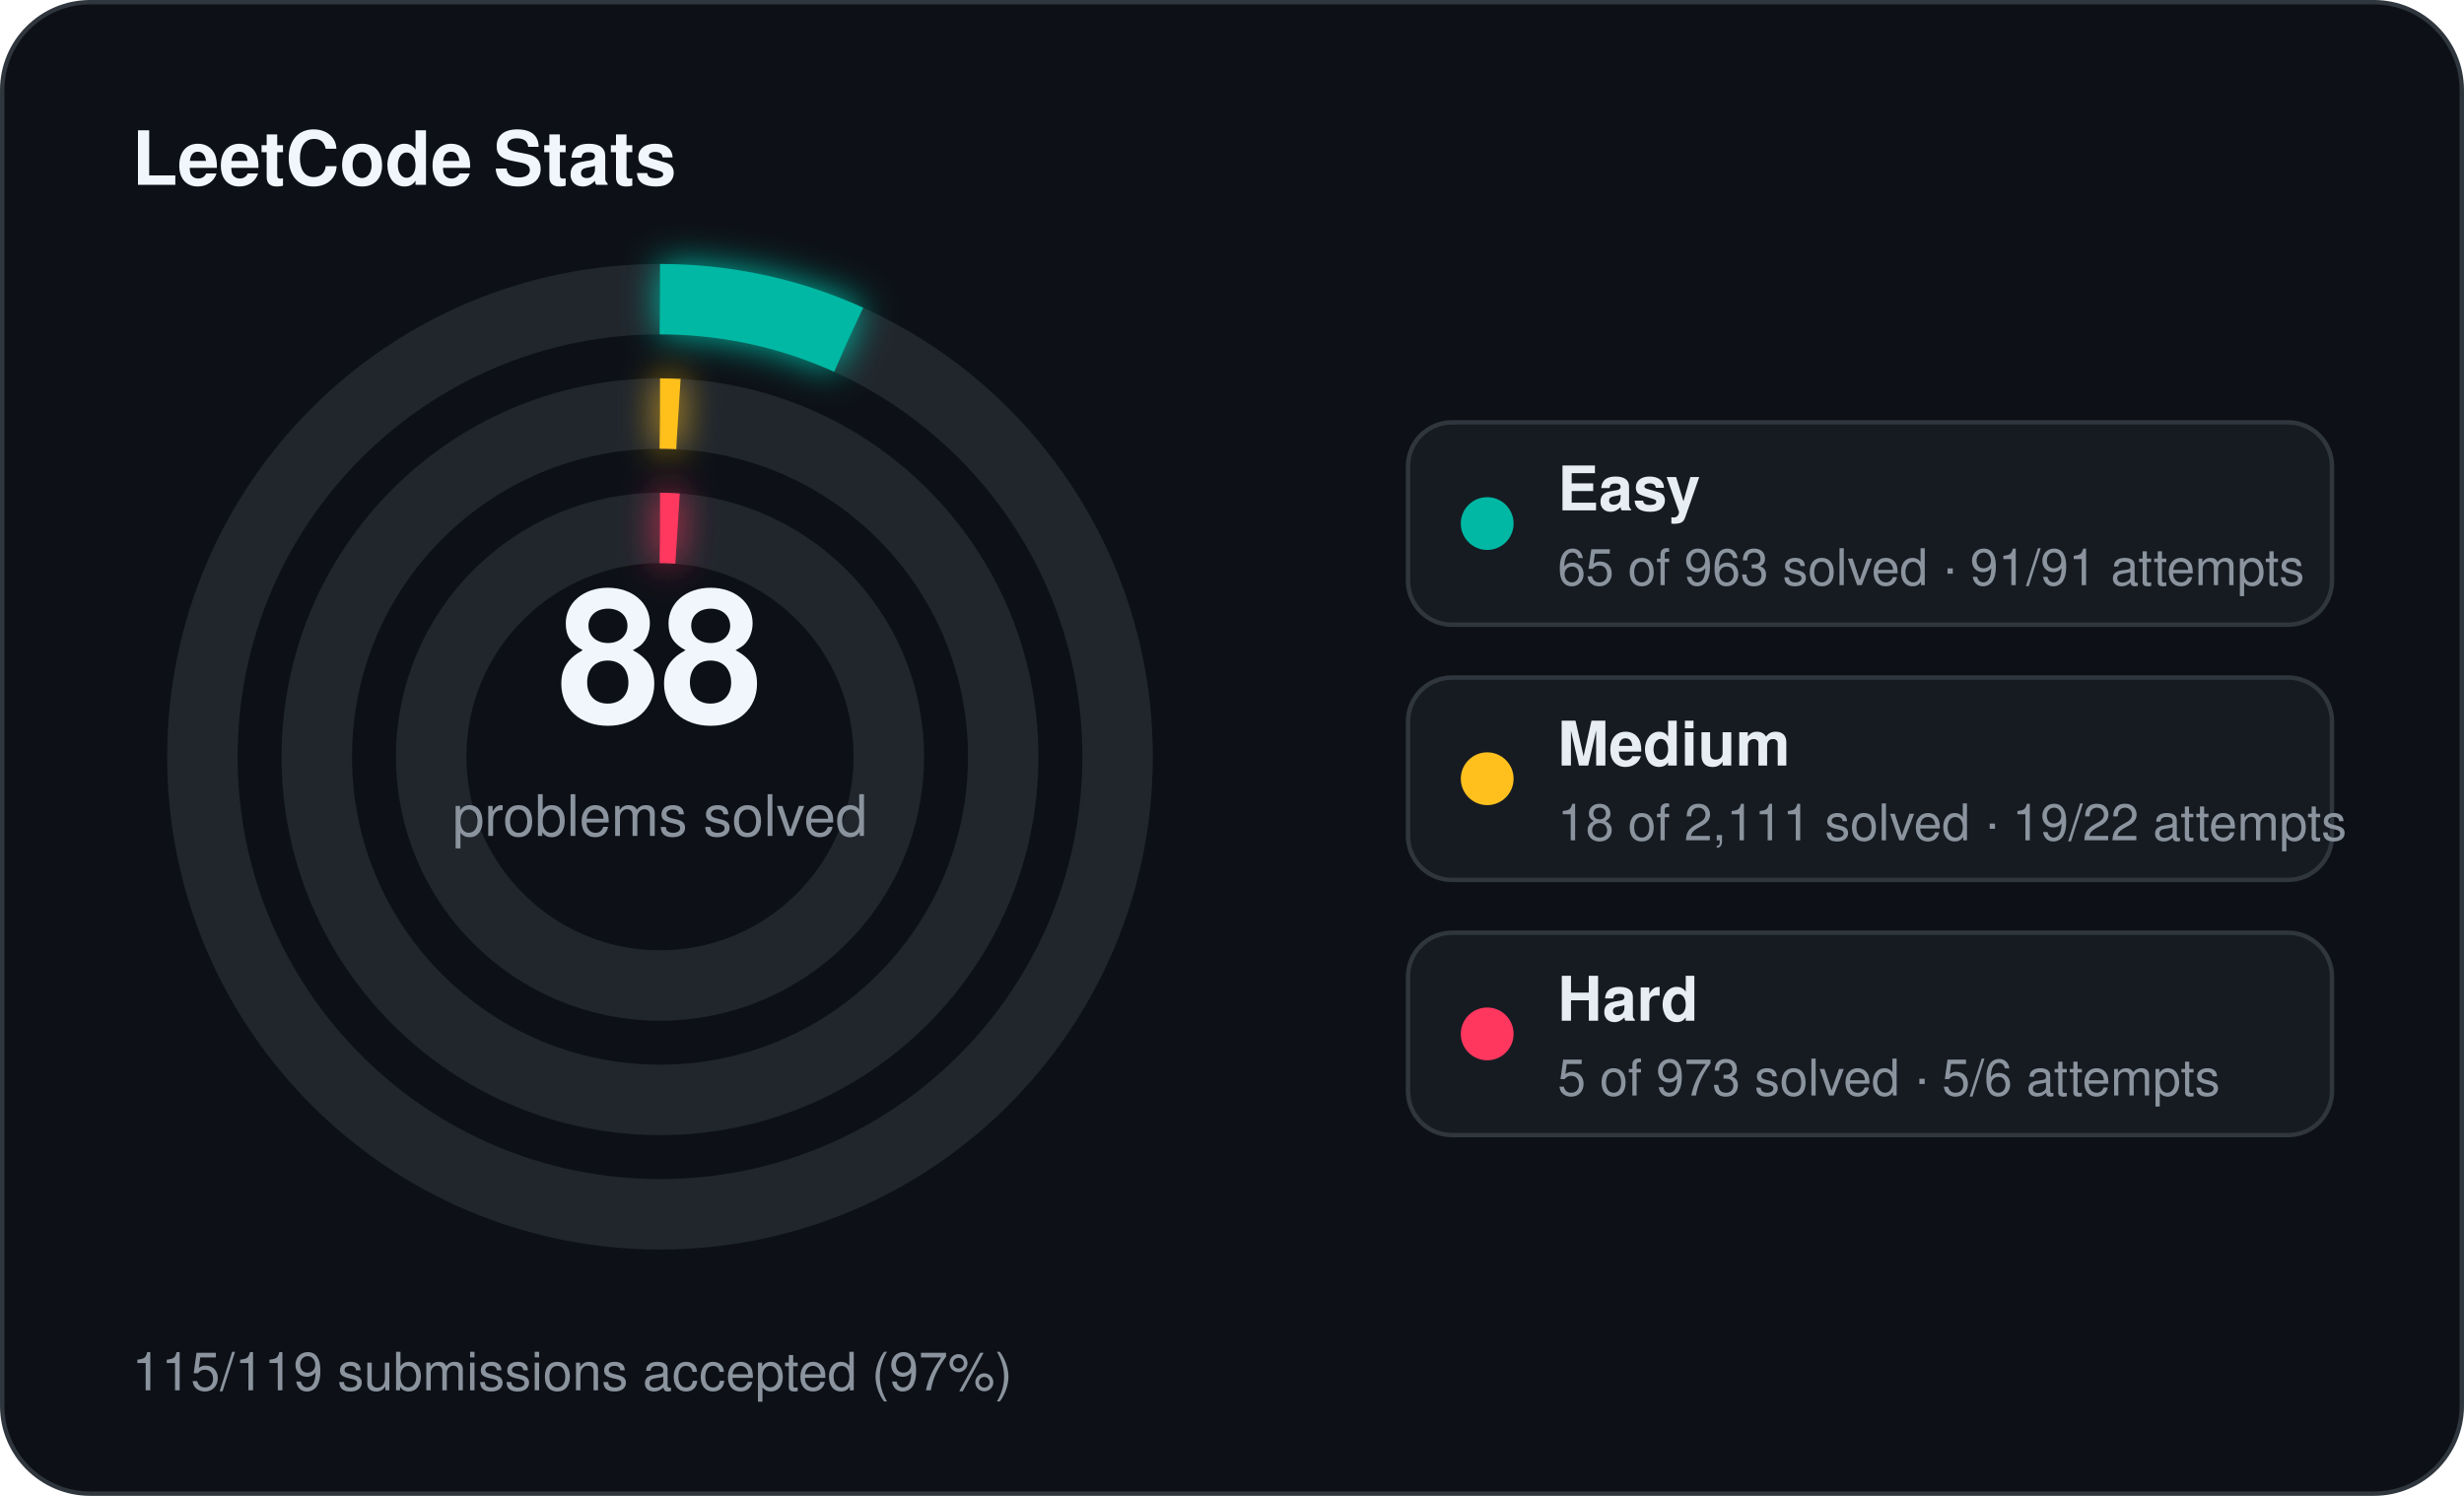
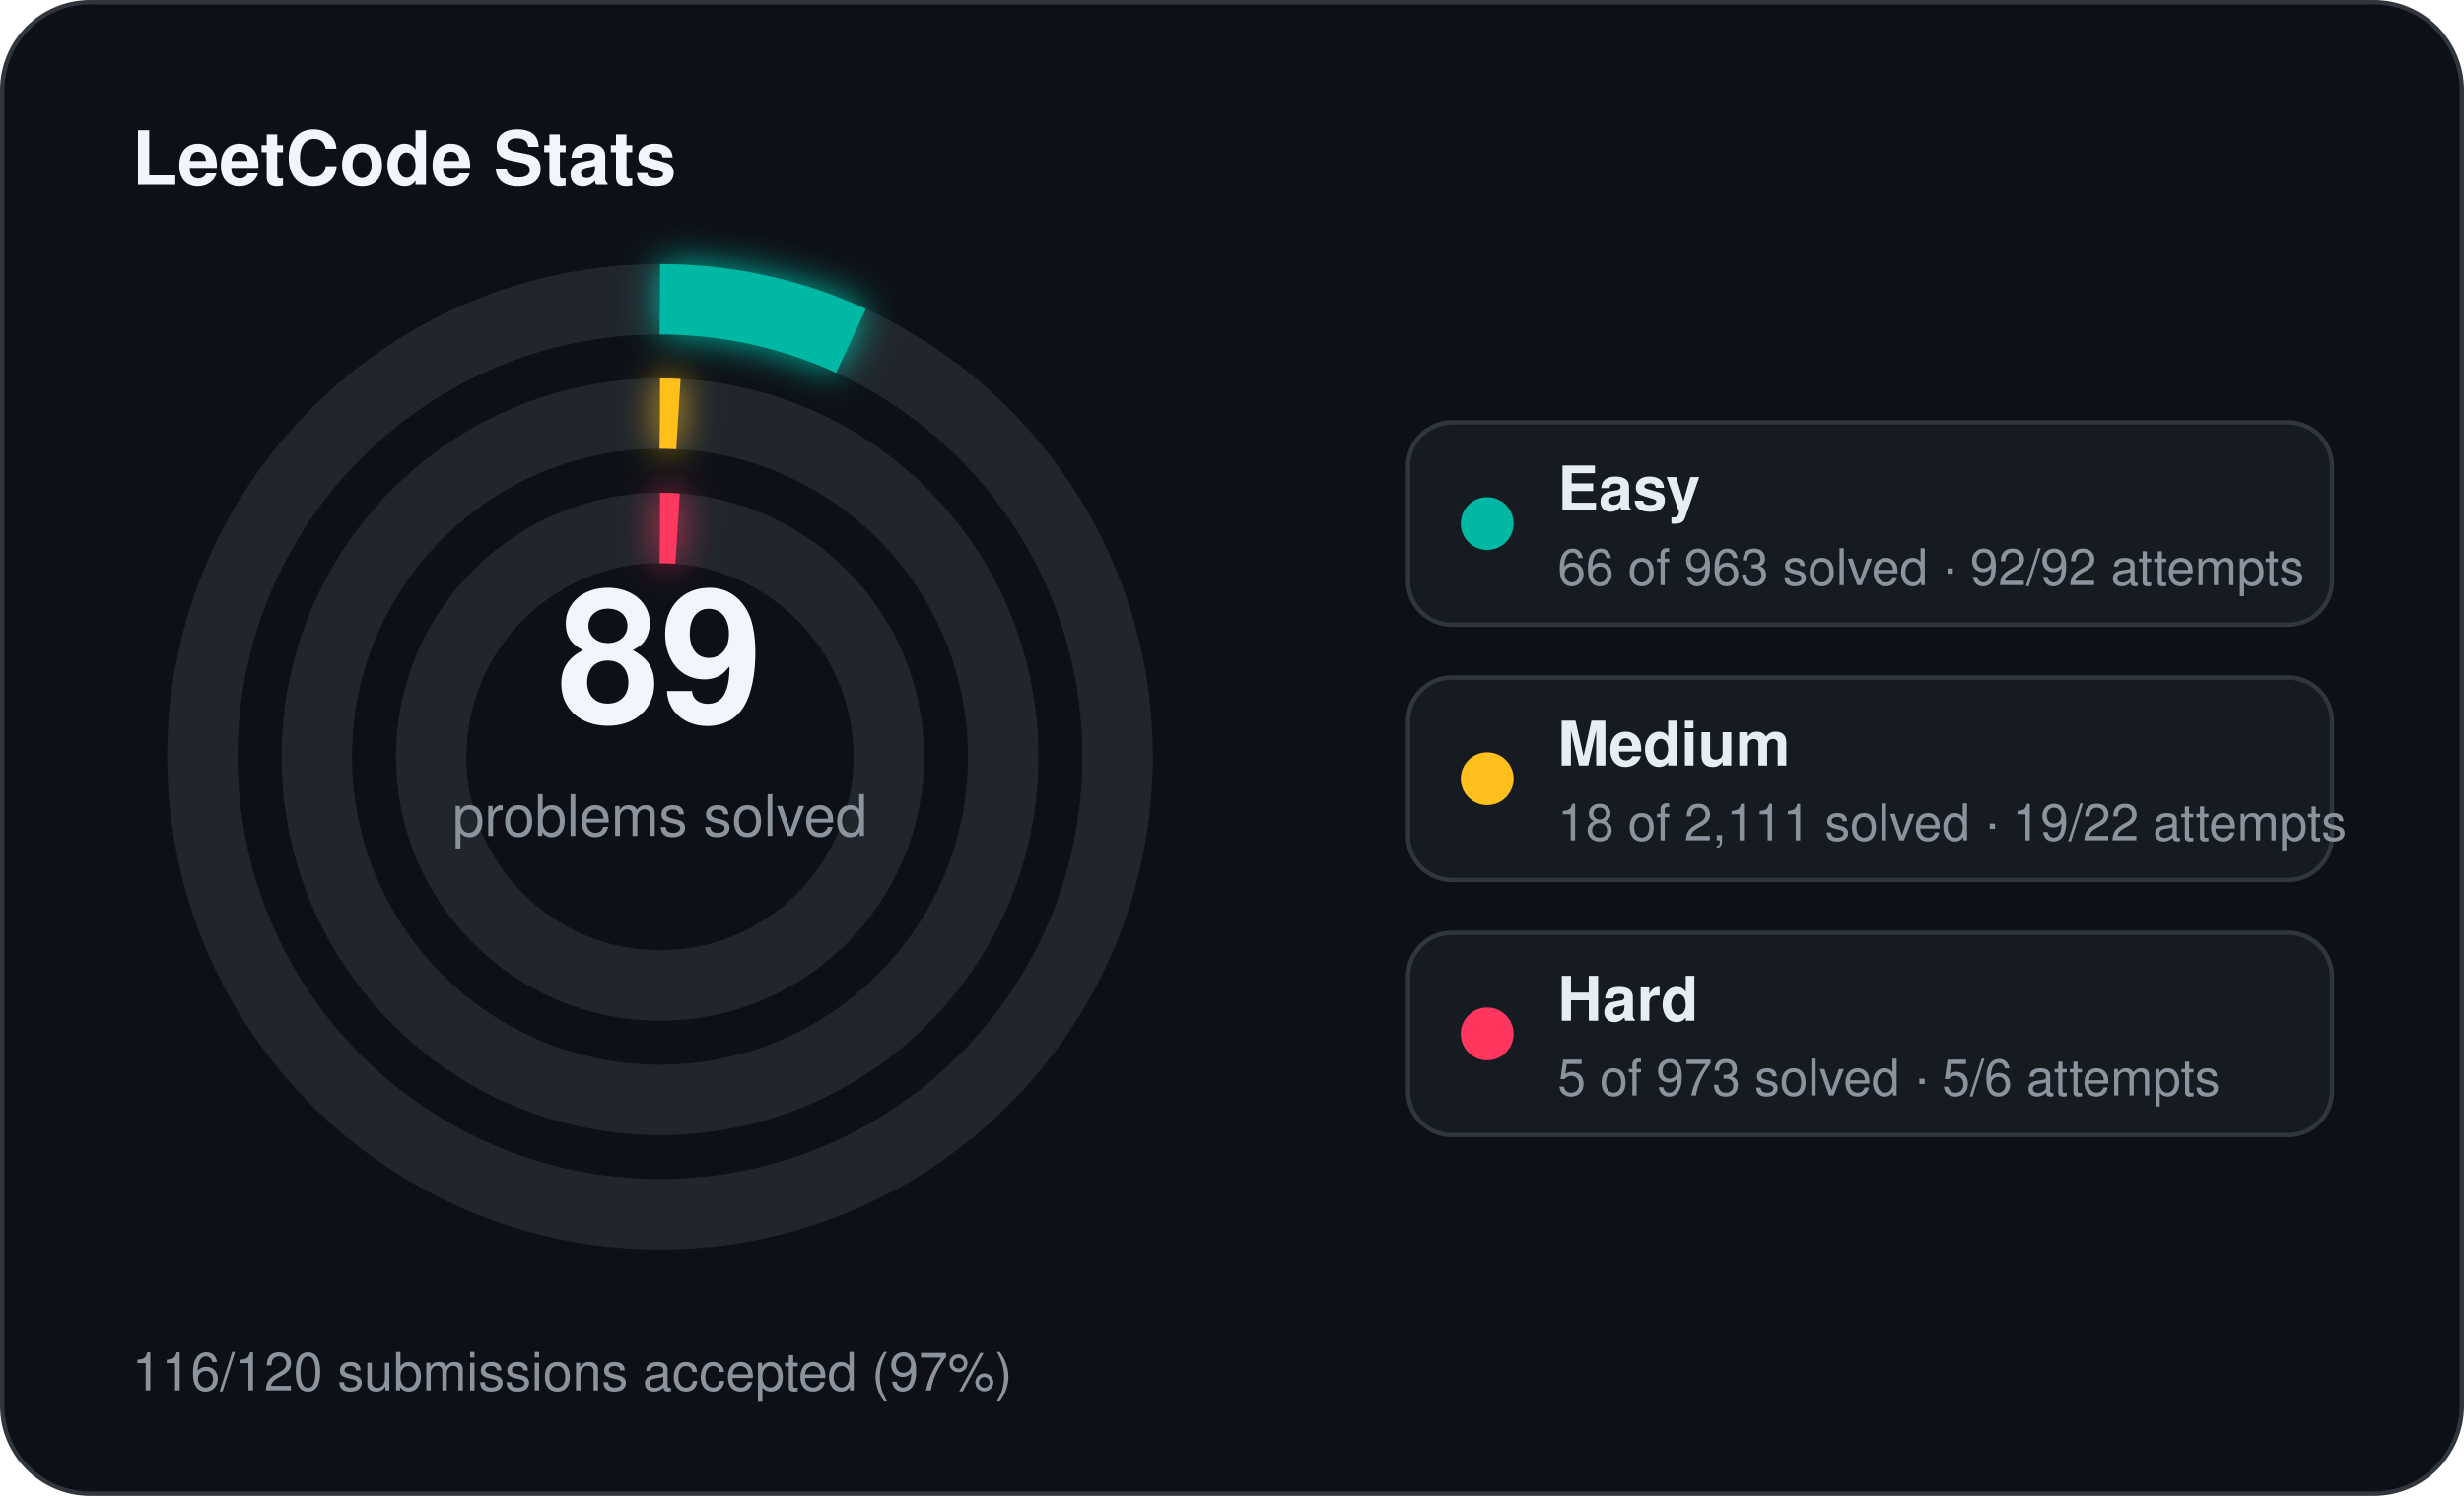
<svg xmlns="http://www.w3.org/2000/svg" width="560" height="340" viewBox="0 0 560 340">
  <defs>
    <filter id="stats-glow" x="-60%" y="-60%" width="220%" height="220%">
      <feGaussianBlur stdDeviation="4" result="blur" />
      <feMerge>
        <feMergeNode in="blur" />
        <feMergeNode in="SourceGraphic" />
      </feMerge>
    </filter>
  </defs>
  <rect x="0.5" y="0.5" width="559" height="339" rx="20" fill="#0d1117" stroke="#30363d" stroke-width="1" />
  <text x="30" y="42" fill="#f0f6fc" font-family="Segoe UI, Helvetica, Arial, sans-serif" font-size="17" font-weight="700">LeetCode Stats</text>
  <circle cx="150" cy="172" r="104" fill="none" stroke="#21262d" stroke-width="16" />
-   <circle cx="150" cy="172" r="104" fill="none" stroke="#00b8a3" stroke-width="16" stroke-linecap="butt" stroke-dasharray="44.11 653.45" transform="rotate(-90 150 172)" filter="url(#stats-glow)" />
+   <circle cx="150" cy="172" r="104" fill="none" stroke="#00b8a3" stroke-width="16" stroke-linecap="butt" stroke-dasharray="44.78 653.45" transform="rotate(-90 150 172)" filter="url(#stats-glow)" />
  <circle cx="150" cy="172" r="78" fill="none" stroke="#21262d" stroke-width="16" />
  <circle cx="150" cy="172" r="78" fill="none" stroke="#ffc01e" stroke-width="16" stroke-linecap="butt" stroke-dasharray="4.18 490.09" transform="rotate(-90 150 172)" filter="url(#stats-glow)" />
  <circle cx="150" cy="172" r="52" fill="none" stroke="#21262d" stroke-width="16" />
  <circle cx="150" cy="172" r="52" fill="none" stroke="#ff375f" stroke-width="16" stroke-linecap="butt" stroke-dasharray="4.00 326.73" transform="rotate(-90 150 172)" filter="url(#stats-glow)" />
-   <text x="150" y="164" text-anchor="middle" fill="#f0f6fc" font-family="Segoe UI, Helvetica, Arial, sans-serif" font-size="42" font-weight="700">88</text>
+   <text x="150" y="164" text-anchor="middle" fill="#f0f6fc" font-family="Segoe UI, Helvetica, Arial, sans-serif" font-size="42" font-weight="700">89</text>
  <text x="150" y="190" text-anchor="middle" fill="#8b949e" font-family="Segoe UI, Helvetica, Arial, sans-serif" font-size="13">problems solved</text>
  <rect x="320" y="96" width="210" height="46" rx="10" fill="#161b22" stroke="#30363d" stroke-width="1" />
  <circle cx="338" cy="119" r="6" fill="#00b8a3" />
  <text x="354" y="116" fill="#e6edf3" font-family="Segoe UI, Helvetica, Arial, sans-serif" font-size="14" font-weight="600">Easy</text>
-   <text x="354" y="133" fill="#8b949e" font-family="Segoe UI, Helvetica, Arial, sans-serif" font-size="11.5">65 of 963 solved · 91/91 attempts</text>
+   <text x="354" y="133" fill="#8b949e" font-family="Segoe UI, Helvetica, Arial, sans-serif" font-size="11.5">66 of 963 solved · 92/92 attempts</text>
  <rect x="320" y="154" width="210" height="46" rx="10" fill="#161b22" stroke="#30363d" stroke-width="1" />
  <circle cx="338" cy="177" r="6" fill="#ffc01e" />
  <text x="354" y="174" fill="#e6edf3" font-family="Segoe UI, Helvetica, Arial, sans-serif" font-size="14" font-weight="600">Medium</text>
  <text x="354" y="191" fill="#8b949e" font-family="Segoe UI, Helvetica, Arial, sans-serif" font-size="11.5">18 of 2,111 solved · 19/22 attempts</text>
  <rect x="320" y="212" width="210" height="46" rx="10" fill="#161b22" stroke="#30363d" stroke-width="1" />
  <circle cx="338" cy="235" r="6" fill="#ff375f" />
  <text x="354" y="232" fill="#e6edf3" font-family="Segoe UI, Helvetica, Arial, sans-serif" font-size="14" font-weight="600">Hard</text>
  <text x="354" y="249" fill="#8b949e" font-family="Segoe UI, Helvetica, Arial, sans-serif" font-size="11.5">5 of 973 solved · 5/6 attempts</text>
-   <text x="30" y="316" fill="#8b949e" font-family="Segoe UI, Helvetica, Arial, sans-serif" font-size="12">115/119 submissions accepted (97%)</text>
+   <text x="30" y="316" fill="#8b949e" font-family="Segoe UI, Helvetica, Arial, sans-serif" font-size="12">116/120 submissions accepted (97%)</text>
</svg>
